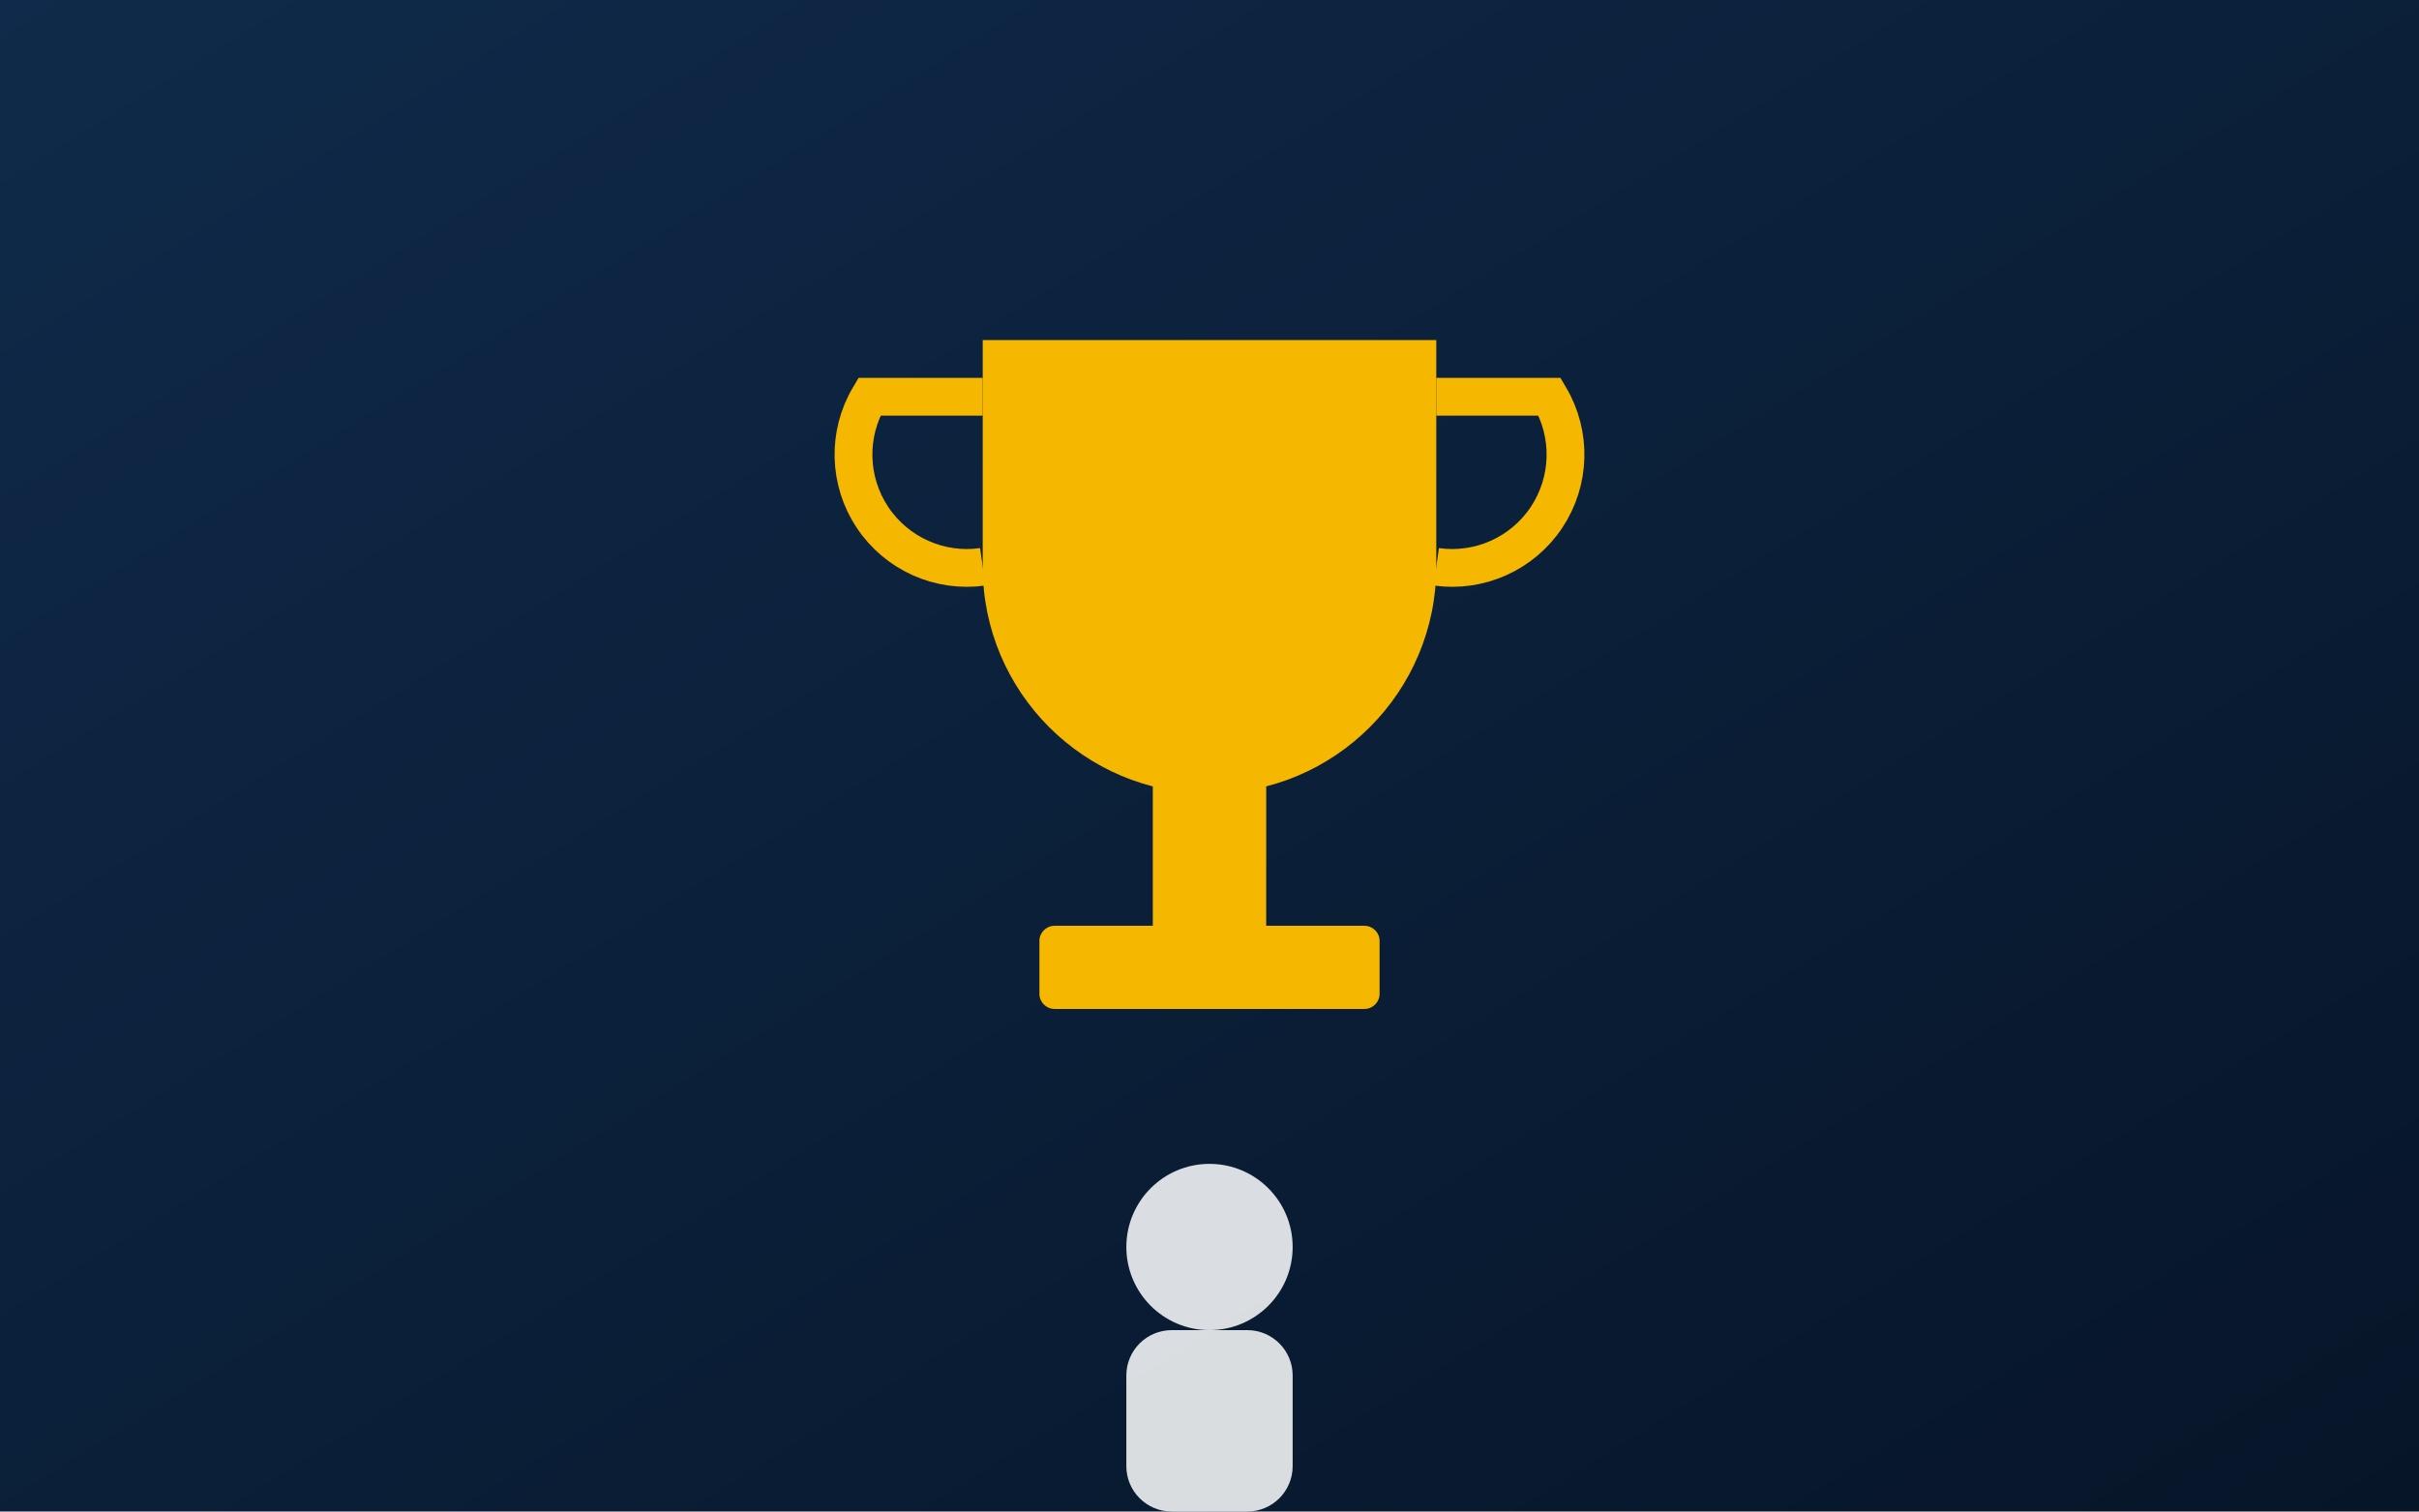
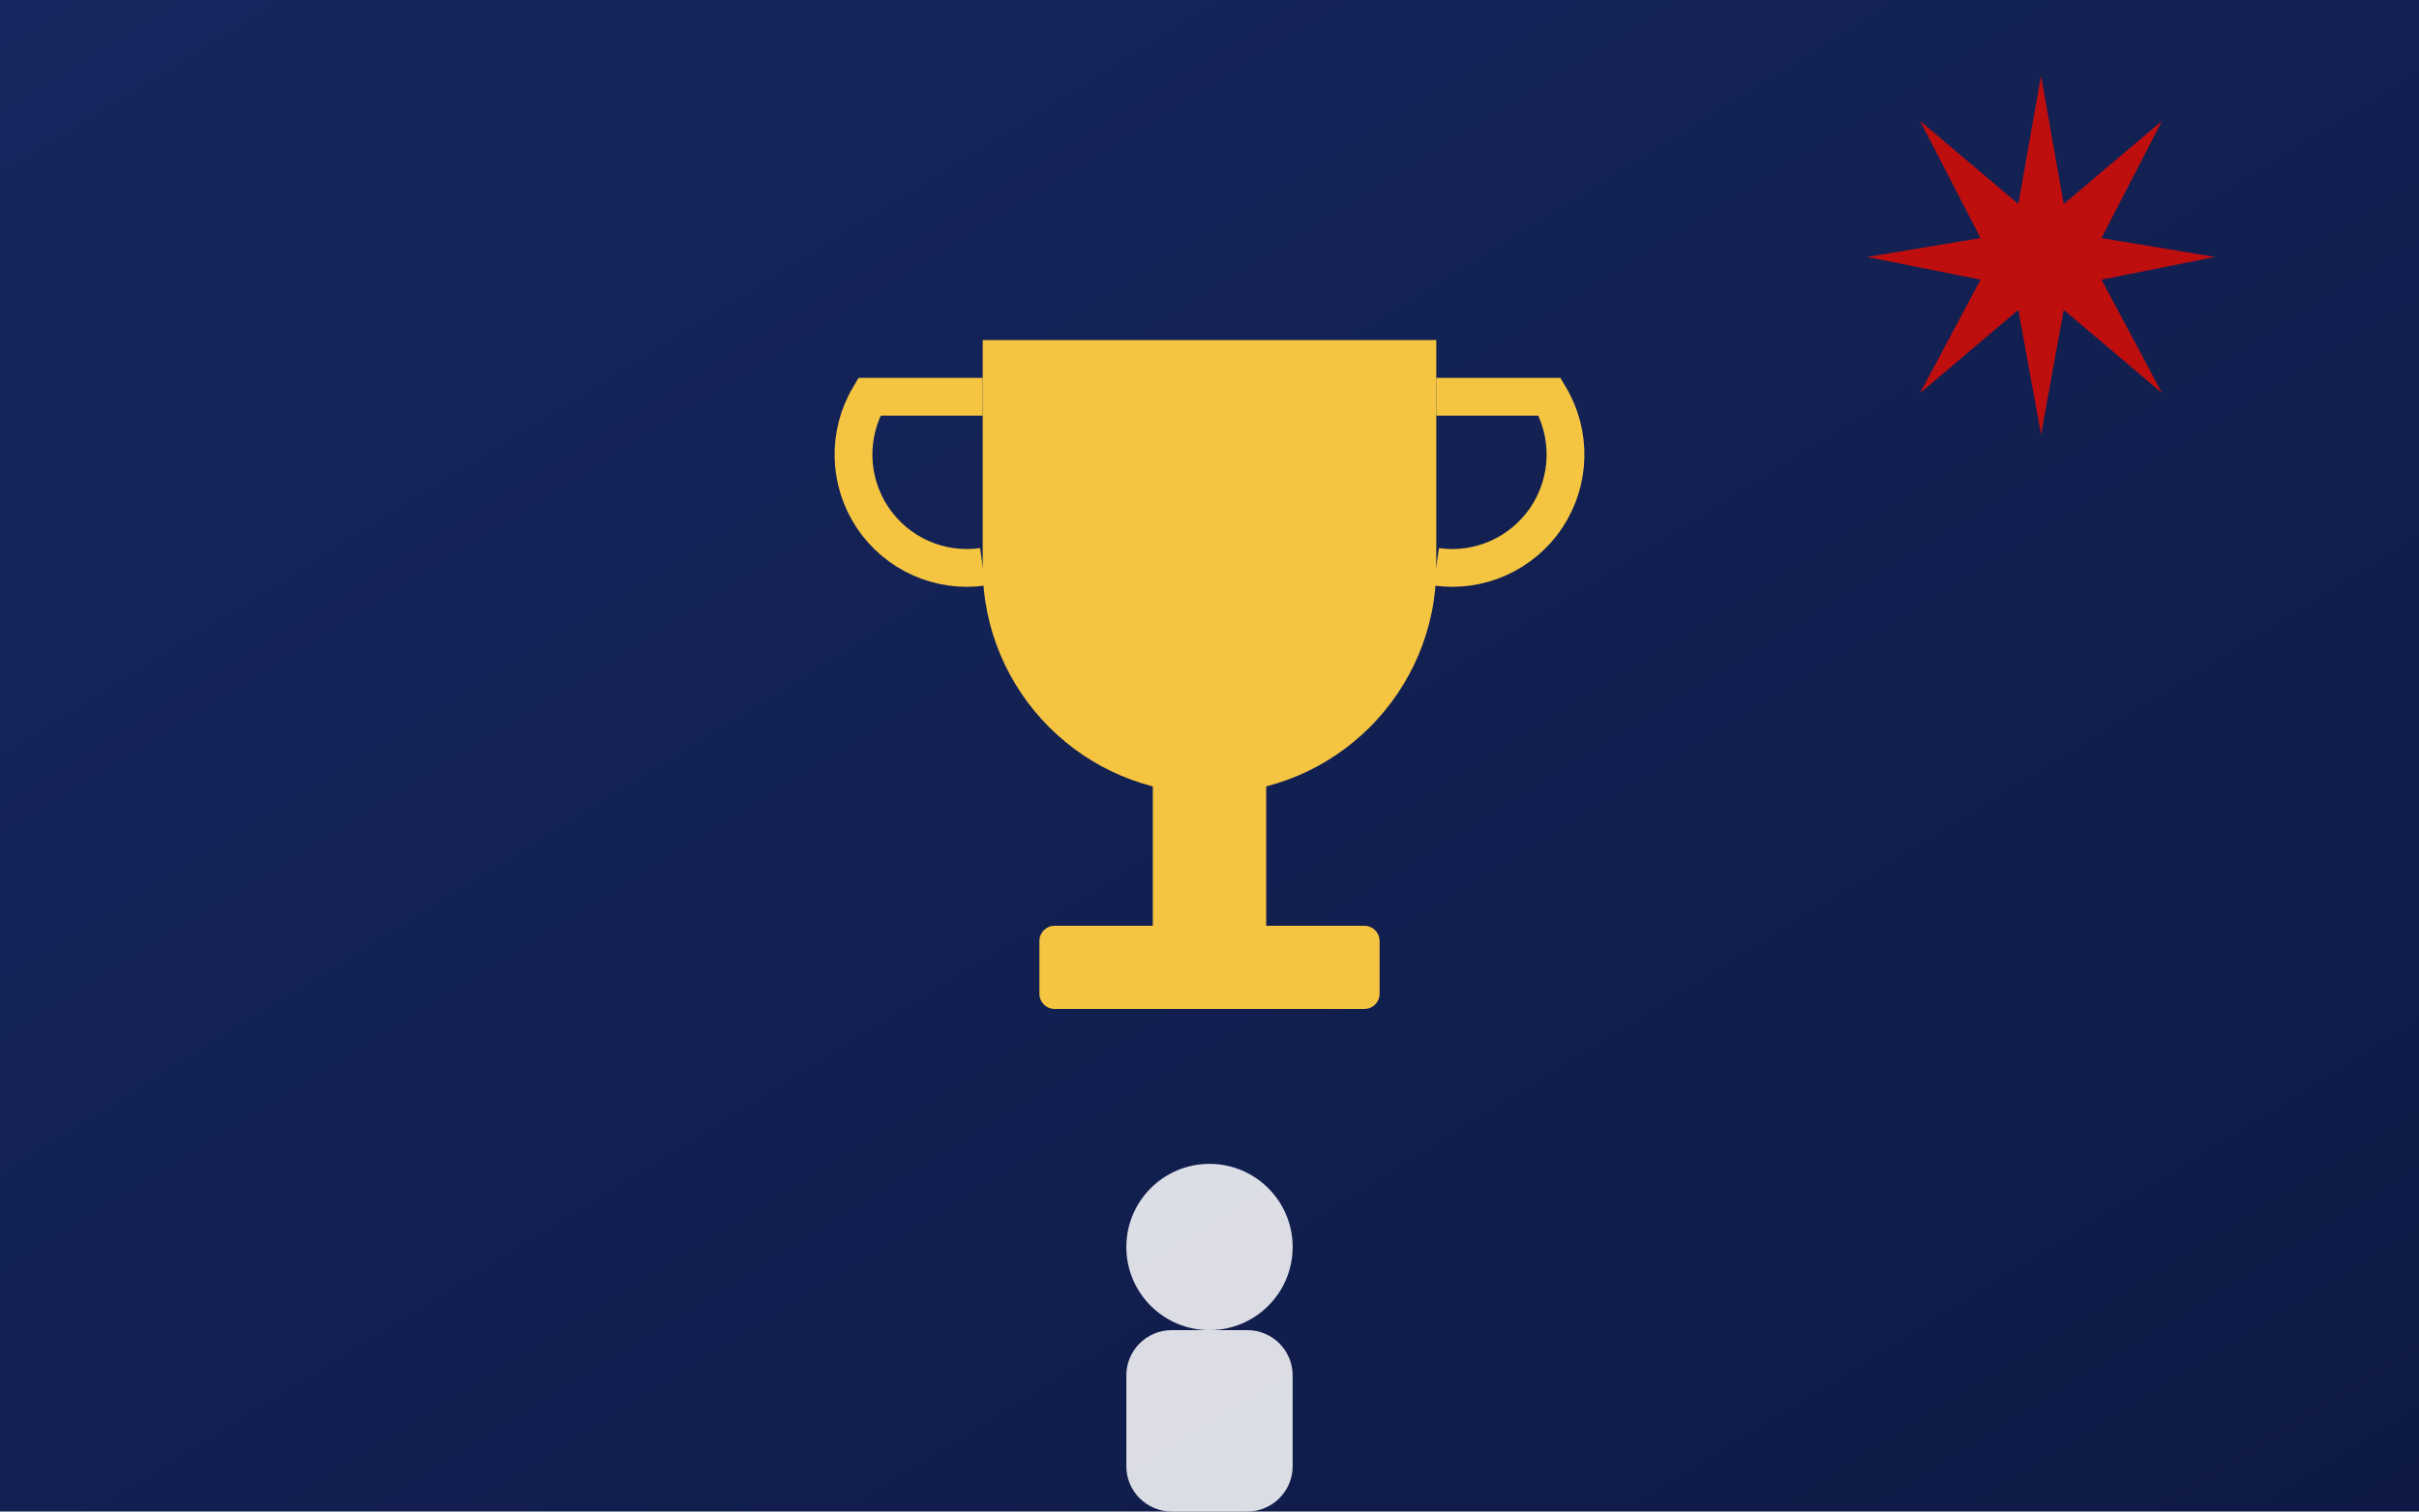
<svg xmlns="http://www.w3.org/2000/svg" viewBox="0 0 640 400">
  <defs>
    <linearGradient id="g" x1="0" y1="0" x2="1" y2="1">
-       <stop offset="0" stop-color="#0F2A4A" />
-       <stop offset="1" stop-color="#071528" />
+       <stop offset="0" stop-color="#17275F" />
+       <stop offset="1" stop-color="#0E1A45" />
    </linearGradient>
  </defs>
  <rect width="640" height="400" fill="url(#g)" />
-   <g fill="#F5B700">
+   <path fill="#D20C07" opacity=".9" d="M540 20l6 34 26-22-16 31 30 5-30 6 16 30-26-22-6 33-6-33-26 22 16-30-30-6 30-5-16-31 26 22z" />
+   <g fill="#F5C542">
    <path d="M260 90h120v60a60 60 0 01-120 0z" />
-     <path d="M260 105h-30a30 30 0 0030 45M380 105h30a30 30 0 01-30 45" fill="none" stroke="#F5B700" stroke-width="10" />
+     <path d="M260 105h-30a30 30 0 0030 45M380 105h30a30 30 0 01-30 45" fill="none" stroke="#F5C542" stroke-width="10" />
    <rect x="305" y="205" width="30" height="40" />
    <rect x="275" y="245" width="90" height="22" rx="4" />
  </g>
  <g fill="#ffffff" opacity=".85">
    <circle cx="320" cy="330" r="22" />
    <rect x="298" y="352" width="44" height="48" rx="12" />
  </g>
</svg>
